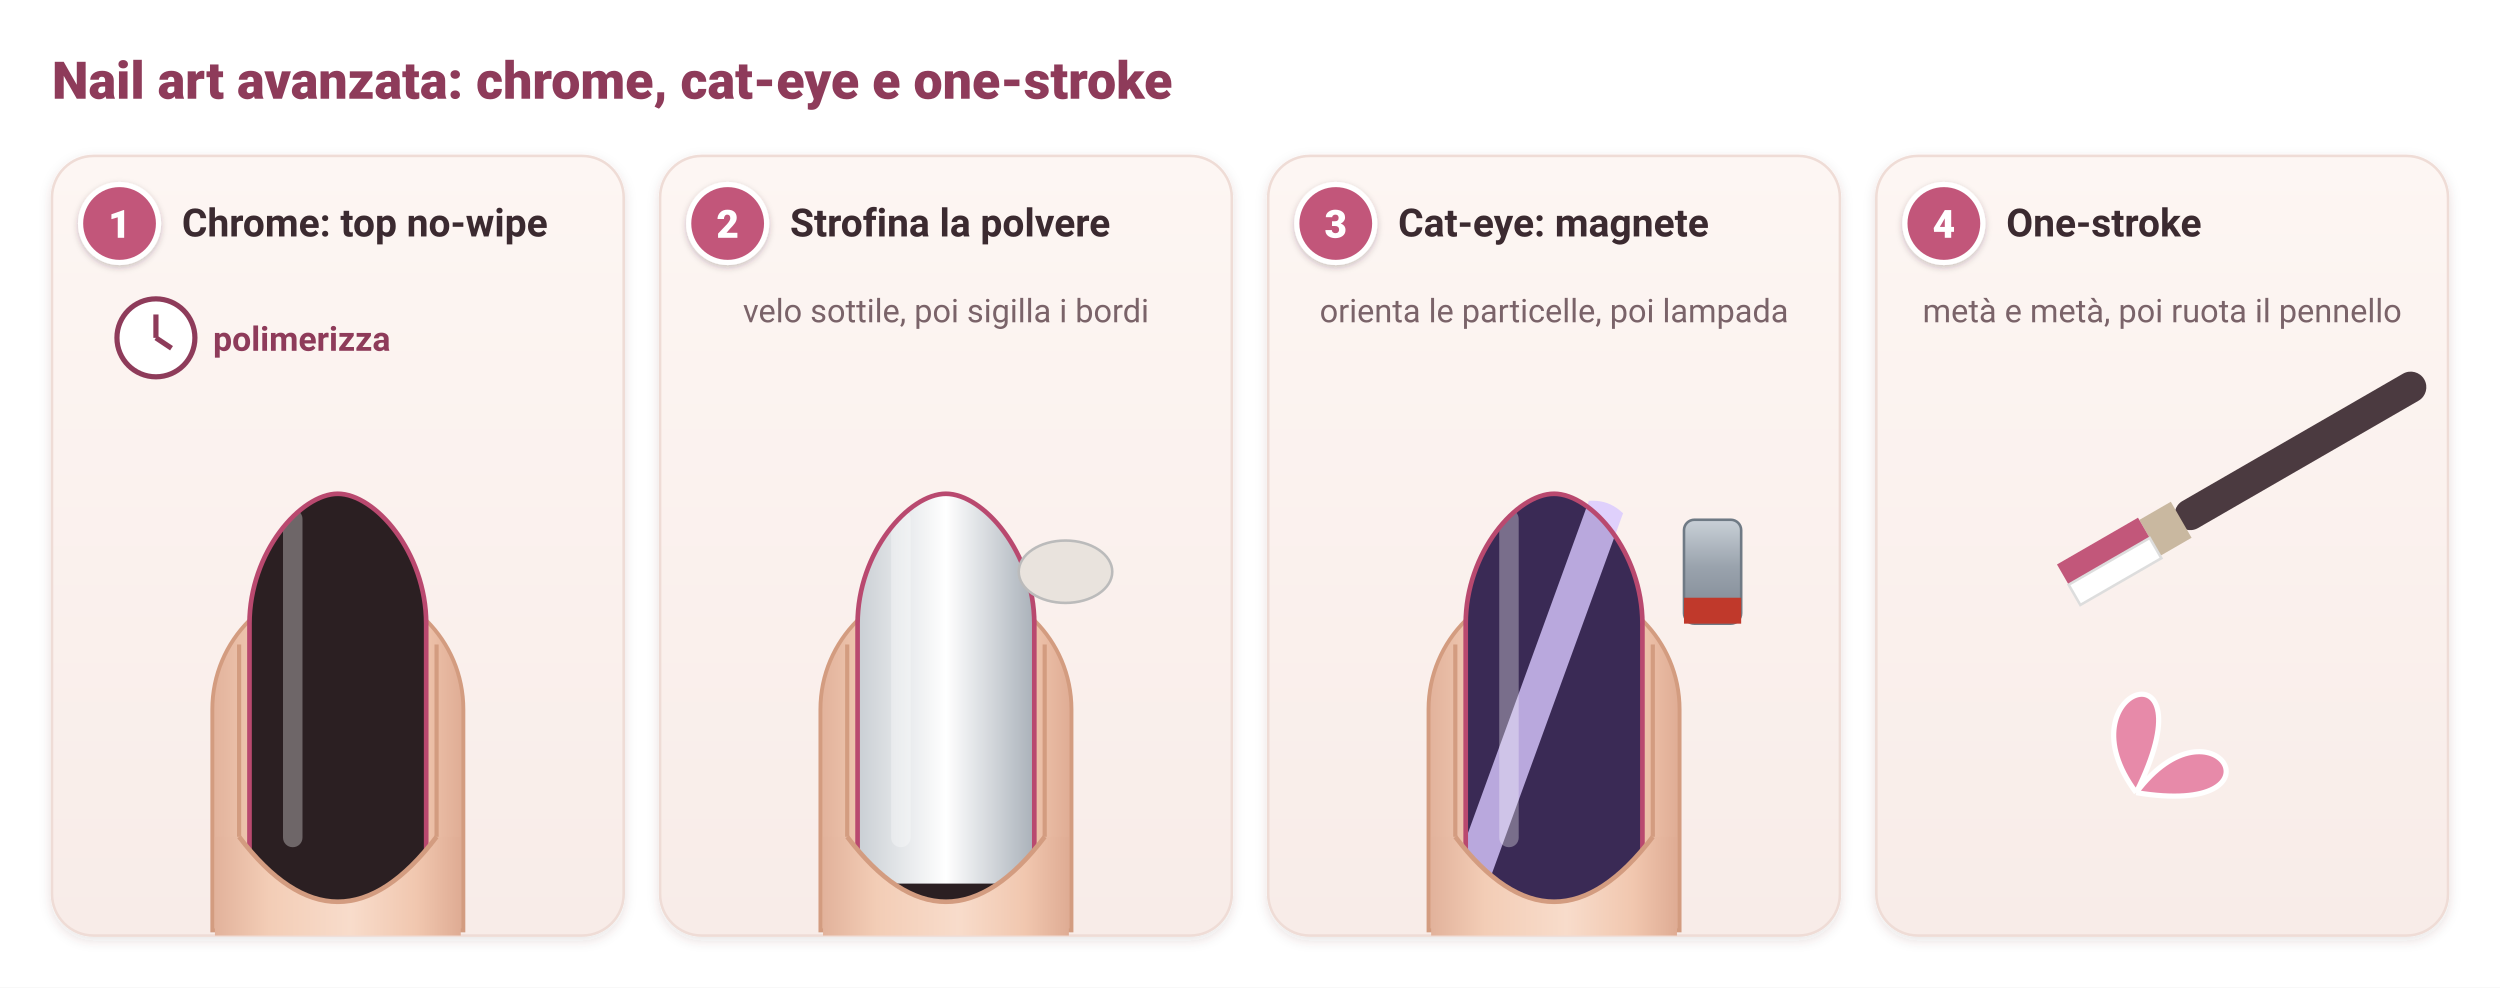
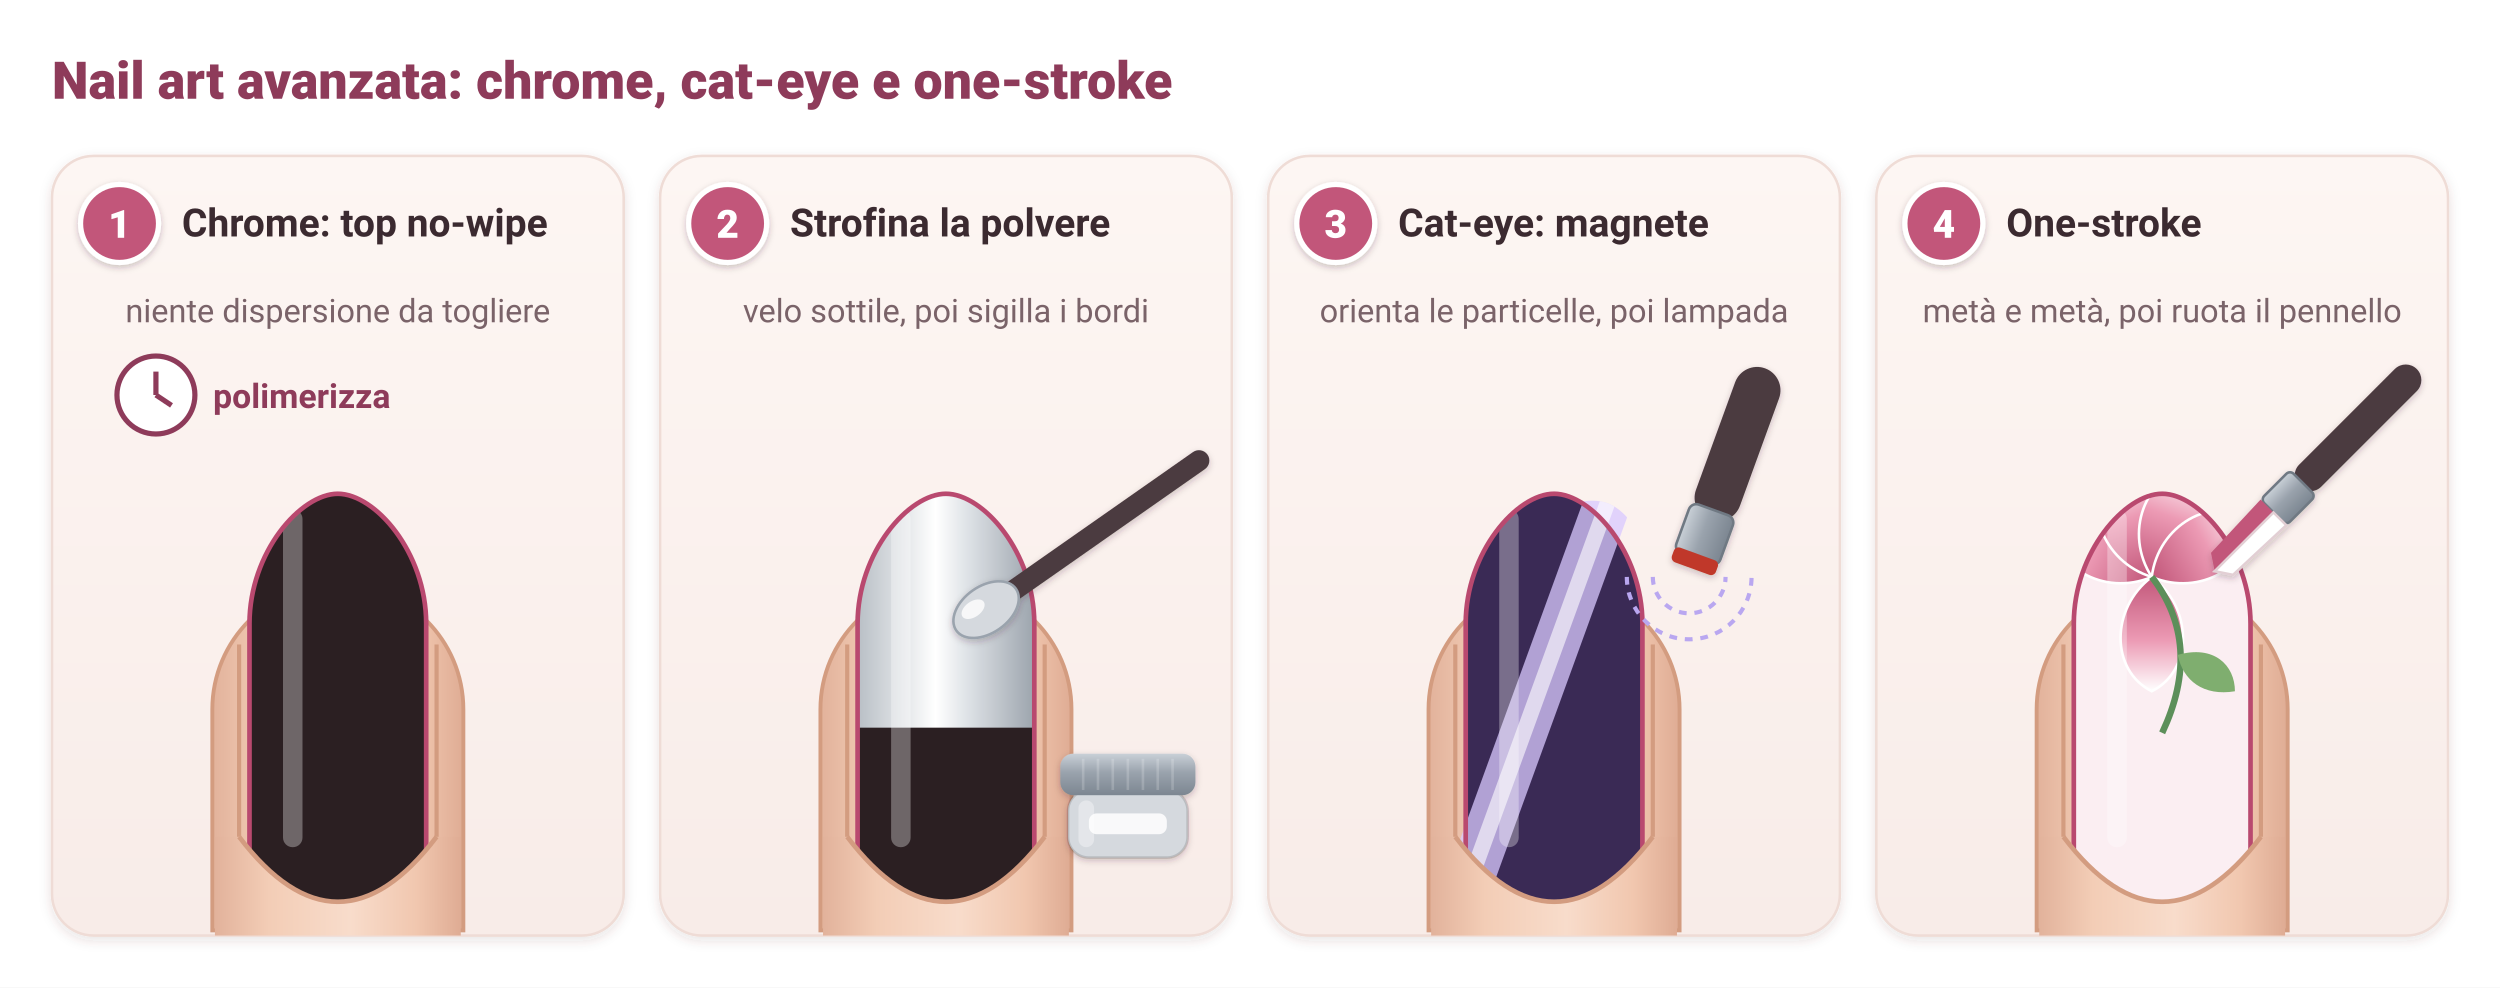
<svg xmlns="http://www.w3.org/2000/svg" viewBox="0 0 962 380" width="962" height="380" font-family="system-ui, -apple-system, 'Segoe UI', Roboto, Arial, sans-serif" role="img">
  <rect width="100%" height="100%" fill="#ffffff" />
  <defs>
    <linearGradient id="nxSkin" x1="0" y1="0" x2="1" y2="0">
      <stop offset="0" stop-color="#e2b29b" />
      <stop offset=".22" stop-color="#f3cdb6" />
      <stop offset=".55" stop-color="#f8dccb" />
      <stop offset=".82" stop-color="#f1c7af" />
      <stop offset="1" stop-color="#dfac94" />
    </linearGradient>
    <linearGradient id="nxMetal" x1="0" y1="0" x2="0" y2="1">
      <stop offset="0" stop-color="#c9d0d7" />
      <stop offset=".45" stop-color="#9aa3ad" />
      <stop offset="1" stop-color="#7c8691" />
    </linearGradient>
    <linearGradient id="nxPanel" x1="0" y1="0" x2="0" y2="1">
      <stop offset="0" stop-color="#fdf6f3" />
      <stop offset="1" stop-color="#f8ece8" />
    </linearGradient>
    <filter id="nxSh" x="-5%" y="-5%" width="110%" height="115%">
      <feDropShadow dx="0" dy="1.5" stdDeviation="2.2" flood-color="#5a2a3a" flood-opacity=".13" />
    </filter>
    <filter id="nxShS" x="-20%" y="-20%" width="140%" height="150%">
      <feDropShadow dx="0" dy="1" stdDeviation="1.2" flood-color="#3b2a30" flood-opacity=".25" />
    </filter>
  </defs>
  <defs>
    <marker id="ar" viewBox="0 0 10 10" refX="8" refY="5" markerWidth="7" markerHeight="7" orient="auto-start-reverse">
      <path d="M0,0 L10,5 L0,10 z" fill="#8e3b5a" />
    </marker>
    <marker id="arw" viewBox="0 0 10 10" refX="8" refY="5" markerWidth="7" markerHeight="7" orient="auto-start-reverse">
      <path d="M0,0 L10,5 L0,10 z" fill="#7a6369" />
    </marker>
  </defs>
  <text x="20.0" y="38.0" font-size="20" text-anchor="start" font-weight="800" fill="#8e3b5a">Nail art avanzata: chrome, cat-eye e one-stroke</text>
  <defs>
-     <clipPath id="p156">
+     <clipPath id="p212">
      <rect x="20" y="60" width="220" height="300" rx="16" />
    </clipPath>
  </defs>
  <rect x="20" y="60" width="220" height="300" rx="16" fill="url(#nxPanel)" stroke="#efdcd6" stroke-width="1" filter="url(#nxSh)" />
  <circle cx="46" cy="86" r="15" fill="#c2577a" stroke="#fff" stroke-width="2" filter="url(#nxShS)" />
  <text x="46.0" y="91.5" font-size="15" text-anchor="middle" font-weight="800" fill="#fff">1</text>
  <text x="70.0" y="91.0" font-size="15" text-anchor="start" font-weight="700" fill="#3b2a30">Chrome: top no-wipe</text>
-   <g clip-path="url(#p156)">
+   <g clip-path="url(#p212)">
    <path d="M81.7,358.0 L81.7,273.0 A48.3,48.3 0 0 1 178.3,273.0 L178.3,358.0 Z" fill="url(#nxSkin)" stroke="#d39c80" stroke-width="1.5" />
    <defs>
-       <clipPath id="c157">
+       <clipPath id="c213">
        <path d="M96.0,356.0 L164.0,356.0 L164.0,240.0 C164.0,212.5 144.3,190.0 130.0,190.0 C115.7,190.0 96.0,212.5 96.0,240.0 L96.0,240.0 Z" />
      </clipPath>
    </defs>
    <path d="M96.0,356.0 L164.0,356.0 L164.0,240.0 C164.0,212.5 144.3,190.0 130.0,190.0 C115.7,190.0 96.0,212.5 96.0,240.0 L96.0,240.0 Z" fill="#2b1f22" />
-     <path d="M90.0,240.0 Q130.0,240.0 170.0,240.0 L170.0,130.0 L90.0,130.0 Z" fill="#2b1f22" clip-path="url(#c157)" />
-     <rect x="108.9" y="196.0" width="7.5" height="130.0" rx="3.7" fill="#fff" opacity=".32" clip-path="url(#c157)" />
+     <path d="M90.0,240.0 Q130.0,240.0 170.0,240.0 L170.0,130.0 L90.0,130.0 Z" fill="#2b1f22" clip-path="url(#c213)" />
+     <rect x="108.9" y="196.0" width="7.5" height="130.0" rx="3.7" fill="#fff" opacity=".32" clip-path="url(#c213)" />
    <path d="M96.0,356.0 L164.0,356.0 L164.0,240.0 C164.0,212.5 144.3,190.0 130.0,190.0 C115.7,190.0 96.0,212.5 96.0,240.0 L96.0,240.0 Z" fill="none" stroke="#b9496f" stroke-width="1.8" />
    <path d="M82.7,322.0 L92.0,322.0 Q130.0,372.0 168.0,322.0 L177.3,322.0 L177.3,380.0 L82.7,380.0 Z" fill="url(#nxSkin)" />
    <path d="M92.0,322.0 Q130.0,372.0 168.0,322.0" fill="none" stroke="#d39c80" stroke-width="1.8" />
    <path d="M92.0,322.0 L92.0,248.0" stroke="#d39c80" stroke-width="1.6" />
    <path d="M168.0,322.0 L168.0,248.0" stroke="#d39c80" stroke-width="1.6" />
-     <circle cx="60.0" cy="130.0" r="15" fill="#fff" stroke="#8e3b5a" stroke-width="2" />
-     <path d="M60.0,130.0 l0,-9 M60.0,130.0 l6,4" stroke="#8e3b5a" stroke-width="2" />
-     <text x="82.0" y="135.0" font-size="13" text-anchor="start" font-weight="700" fill="#8e3b5a">polimerizza</text>
-   </g>
-   <defs>
-     <clipPath id="p158">
+     <circle cx="60.0" cy="152.0" r="15" fill="#fff" stroke="#8e3b5a" stroke-width="2" />
+     <path d="M60.0,152.0 l0,-9 M60.0,152.0 l6,4" stroke="#8e3b5a" stroke-width="2" />
+     <text x="82.0" y="157.0" font-size="13" text-anchor="start" font-weight="700" fill="#8e3b5a">polimerizza</text>
+     <text x="130.0" y="124.0" font-size="12.5" text-anchor="middle" font-weight="400" fill="#7a6369">niente dispersione da togliere</text>
+   </g>
+   <defs>
+     <clipPath id="p214">
      <rect x="254" y="60" width="220" height="300" rx="16" />
    </clipPath>
  </defs>
  <rect x="254" y="60" width="220" height="300" rx="16" fill="url(#nxPanel)" stroke="#efdcd6" stroke-width="1" filter="url(#nxSh)" />
  <circle cx="280" cy="86" r="15" fill="#c2577a" stroke="#fff" stroke-width="2" filter="url(#nxShS)" />
  <text x="280.0" y="91.5" font-size="15" text-anchor="middle" font-weight="800" fill="#fff">2</text>
  <text x="304.0" y="91.0" font-size="15" text-anchor="start" font-weight="700" fill="#3b2a30">Strofina la polvere</text>
-   <g clip-path="url(#p158)">
+   <g clip-path="url(#p214)">
    <path d="M315.7,358.0 L315.7,273.0 A48.3,48.3 0 0 1 412.3,273.0 L412.3,358.0 Z" fill="url(#nxSkin)" stroke="#d39c80" stroke-width="1.5" />
    <defs>
-       <clipPath id="c159">
+       <clipPath id="c216">
        <path d="M330.0,356.0 L398.0,356.0 L398.0,240.0 C398.0,212.5 378.3,190.0 364.0,190.0 C349.7,190.0 330.0,212.5 330.0,240.0 L330.0,240.0 Z" />
      </clipPath>
    </defs>
    <path d="M330.0,356.0 L398.0,356.0 L398.0,240.0 C398.0,212.5 378.3,190.0 364.0,190.0 C349.7,190.0 330.0,212.5 330.0,240.0 L330.0,240.0 Z" fill="#2b1f22" />
-     <path d="M324.0,240.0 Q364.0,240.0 404.0,240.0 L404.0,130.0 L324.0,130.0 Z" fill="#2b1f22" clip-path="url(#c159)" />
-     <defs>
-       <linearGradient id="chr" x1="0" x2="1">
-         <stop offset="0" stop-color="#c0c6cc" />
-         <stop offset=".5" stop-color="#ffffff" />
-         <stop offset="1" stop-color="#9aa3ad" />
+     <path d="M324.0,240.0 Q364.0,240.0 404.0,240.0 L404.0,130.0 L324.0,130.0 Z" fill="#2b1f22" clip-path="url(#c216)" />
+     <defs>
+       <linearGradient id="chr215" x1="0" x2="1">
+         <stop offset="0" stop-color="#aab2ba" />
+         <stop offset=".45" stop-color="#ffffff" />
+         <stop offset=".6" stop-color="#dfe3e7" />
+         <stop offset="1" stop-color="#8d96a0" />
      </linearGradient>
    </defs>
-     <rect x="324" y="160" width="80" height="180" fill="url(#chr)" clip-path="url(#c159)" />
-     <rect x="342.9" y="196.0" width="7.5" height="130.0" rx="3.7" fill="#fff" opacity=".32" clip-path="url(#c159)" />
+     <rect x="324" y="160" width="80" height="120" fill="url(#chr215)" clip-path="url(#c216)" />
+     <rect x="342.9" y="196.0" width="7.5" height="130.0" rx="3.7" fill="#fff" opacity=".32" clip-path="url(#c216)" />
    <path d="M330.0,356.0 L398.0,356.0 L398.0,240.0 C398.0,212.5 378.3,190.0 364.0,190.0 C349.7,190.0 330.0,212.5 330.0,240.0 L330.0,240.0 Z" fill="none" stroke="#b9496f" stroke-width="1.8" />
    <path d="M316.7,322.0 L326.0,322.0 Q364.0,372.0 402.0,322.0 L411.3,322.0 L411.3,380.0 L316.7,380.0 Z" fill="url(#nxSkin)" />
    <path d="M326.0,322.0 Q364.0,372.0 402.0,322.0" fill="none" stroke="#d39c80" stroke-width="1.8" />
    <path d="M326.0,322.0 L326.0,248.0" stroke="#d39c80" stroke-width="1.6" />
    <path d="M402.0,322.0 L402.0,248.0" stroke="#d39c80" stroke-width="1.6" />
-     <ellipse cx="410" cy="220" rx="18" ry="12" fill="#e9e3dd" stroke="#bbb" />
+     <g filter="url(#nxShS)">
+       <g transform="translate(386.0,230.0) rotate(-35.0)">
+         <rect x="0" y="-4" width="96" height="8" rx="4" fill="#4b3a40" />
+         <ellipse cx="-8" cy="0" rx="14" ry="9" fill="#d5d9de" stroke="#9aa3ad" />
+         <ellipse cx="-12" cy="-3" rx="5" ry="3" fill="#fff" opacity=".8" />
+       </g>
+     </g>
+     <g filter="url(#nxShS)">
+       <rect x="411.0" y="304.0" width="46.0" height="26.0" rx="8" fill="#d5d9de" stroke="#00000022" />
+       <rect x="419.0" y="313.0" width="30.0" height="8.0" rx="3" fill="#fff" opacity=".85" />
+       <rect x="408.0" y="290.0" width="52.0" height="16" rx="5" fill="url(#nxMetal)" />
+       <line x1="416.8" y1="292.0" x2="416.8" y2="304.0" stroke="#fff" stroke-width="1" opacity=".18" />
+       <line x1="422.5" y1="292.0" x2="422.5" y2="304.0" stroke="#fff" stroke-width="1" opacity=".18" />
+       <line x1="428.2" y1="292.0" x2="428.2" y2="304.0" stroke="#fff" stroke-width="1" opacity=".18" />
+       <line x1="434.0" y1="292.0" x2="434.0" y2="304.0" stroke="#fff" stroke-width="1" opacity=".18" />
+       <line x1="439.8" y1="292.0" x2="439.8" y2="304.0" stroke="#fff" stroke-width="1" opacity=".18" />
+       <line x1="445.5" y1="292.0" x2="445.5" y2="304.0" stroke="#fff" stroke-width="1" opacity=".18" />
+       <line x1="451.2" y1="292.0" x2="451.2" y2="304.0" stroke="#fff" stroke-width="1" opacity=".18" />
+       <rect x="415.0" y="308.0" width="6" height="18.0" rx="3" fill="#fff" opacity=".35" />
+     </g>
    <text x="364.0" y="124.0" font-size="12.5" text-anchor="middle" font-weight="400" fill="#7a6369">velo sottile, poi sigilla i bordi</text>
  </g>
  <defs>
-     <clipPath id="p160">
+     <clipPath id="p217">
      <rect x="488" y="60" width="220" height="300" rx="16" />
    </clipPath>
  </defs>
  <rect x="488" y="60" width="220" height="300" rx="16" fill="url(#nxPanel)" stroke="#efdcd6" stroke-width="1" filter="url(#nxSh)" />
  <circle cx="514" cy="86" r="15" fill="#c2577a" stroke="#fff" stroke-width="2" filter="url(#nxShS)" />
  <text x="514.0" y="91.5" font-size="15" text-anchor="middle" font-weight="800" fill="#fff">3</text>
  <text x="538.0" y="91.0" font-size="15" text-anchor="start" font-weight="700" fill="#3b2a30">Cat-eye: magnete</text>
-   <g clip-path="url(#p160)">
+   <g clip-path="url(#p217)">
    <path d="M549.7,358.0 L549.7,273.0 A48.3,48.3 0 0 1 646.3,273.0 L646.3,358.0 Z" fill="url(#nxSkin)" stroke="#d39c80" stroke-width="1.5" />
    <defs>
-       <clipPath id="c161">
+       <clipPath id="c218">
        <path d="M564.0,356.0 L632.0,356.0 L632.0,240.0 C632.0,212.5 612.3,190.0 598.0,190.0 C583.7,190.0 564.0,212.5 564.0,240.0 L564.0,240.0 Z" />
      </clipPath>
    </defs>
    <path d="M564.0,356.0 L632.0,356.0 L632.0,240.0 C632.0,212.5 612.3,190.0 598.0,190.0 C583.7,190.0 564.0,212.5 564.0,240.0 L564.0,240.0 Z" fill="#3a2a55" />
-     <path d="M558.0,240.0 Q598.0,240.0 638.0,240.0 L638.0,130.0 L558.0,130.0 Z" fill="#3a2a55" clip-path="url(#c161)" />
-     <rect x="591" y="160" width="14" height="180" fill="#d8c8ff" opacity=".8" clip-path="url(#c161)" transform="rotate(20 598 250)" />
-     <rect x="576.9" y="196.0" width="7.5" height="130.0" rx="3.7" fill="#fff" opacity=".32" clip-path="url(#c161)" />
+     <path d="M558.0,240.0 Q598.0,240.0 638.0,240.0 L638.0,130.0 L558.0,130.0 Z" fill="#3a2a55" clip-path="url(#c218)" />
+     <rect x="589" y="150" width="18" height="190" fill="#d8c8ff" opacity=".75" clip-path="url(#c218)" transform="rotate(20 598 250)" />
+     <rect x="595" y="150" width="6" height="190" fill="#fff" opacity=".6" clip-path="url(#c218)" transform="rotate(20 598 250)" />
+     <rect x="576.9" y="196.0" width="7.5" height="130.0" rx="3.7" fill="#fff" opacity=".32" clip-path="url(#c218)" />
    <path d="M564.0,356.0 L632.0,356.0 L632.0,240.0 C632.0,212.5 612.3,190.0 598.0,190.0 C583.7,190.0 564.0,212.5 564.0,240.0 L564.0,240.0 Z" fill="none" stroke="#b9496f" stroke-width="1.8" />
    <path d="M550.7,322.0 L560.0,322.0 Q598.0,372.0 636.0,322.0 L645.3,322.0 L645.3,380.0 L550.7,380.0 Z" fill="url(#nxSkin)" />
    <path d="M560.0,322.0 Q598.0,372.0 636.0,322.0" fill="none" stroke="#d39c80" stroke-width="1.8" />
    <path d="M560.0,322.0 L560.0,248.0" stroke="#d39c80" stroke-width="1.6" />
    <path d="M636.0,322.0 L636.0,248.0" stroke="#d39c80" stroke-width="1.6" />
-     <rect x="648" y="200" width="22" height="40" rx="4" fill="url(#nxMetal)" stroke="#6f7a85" />
-     <rect x="648" y="230" width="22" height="10" fill="#c0392b" />
+     <g filter="url(#nxShS)">
+       <g transform="translate(658.0,200.0) rotate(-70.0)">
+         <rect x="0" y="-9" width="62" height="18" rx="9" fill="#4b3a40" />
+         <rect x="-16" y="-9" width="20" height="18" rx="3" fill="url(#nxMetal)" stroke="#6f7983" />
+         <rect x="-20" y="-9" width="6" height="18" rx="2" fill="#c0392b" />
+       </g>
+     </g>
+     <path d="M636.0,222.0 a14,14 0 0 0 28,0" stroke="#b9a7f0" stroke-width="1.6" fill="none" stroke-dasharray="3 3" />
+     <path d="M626.0,222.0 a24,24 0 0 0 48,0" stroke="#b9a7f0" stroke-width="1.6" fill="none" stroke-dasharray="3 3" />
    <text x="598.0" y="124.0" font-size="12.5" text-anchor="middle" font-weight="400" fill="#7a6369">orienta le particelle, poi lampada</text>
  </g>
  <defs>
-     <clipPath id="p162">
+     <clipPath id="p219">
      <rect x="722" y="60" width="220" height="300" rx="16" />
    </clipPath>
  </defs>
  <rect x="722" y="60" width="220" height="300" rx="16" fill="url(#nxPanel)" stroke="#efdcd6" stroke-width="1" filter="url(#nxSh)" />
  <circle cx="748" cy="86" r="15" fill="#c2577a" stroke="#fff" stroke-width="2" filter="url(#nxShS)" />
  <text x="748.0" y="91.5" font-size="15" text-anchor="middle" font-weight="800" fill="#fff">4</text>
  <text x="772.0" y="91.0" font-size="15" text-anchor="start" font-weight="700" fill="#3b2a30">One-stroke</text>
-   <g clip-path="url(#p162)">
-     <g transform="translate(822,210) rotate(-30)">
-       <rect x="18" y="-6" width="110" height="12" rx="6" fill="#4b3a40" />
-       <rect x="6" y="-8" width="14" height="16" fill="#c9b8a0" />
-       <rect x="-30" y="-9" width="36" height="9" fill="#c2577a" />
-       <rect x="-30" y="0" width="36" height="9" fill="#ffffff" stroke="#ddd" />
-     </g>
-     <path d="M822,305 c-30,-40 30,-60 0,0 c30,-40 60,10 0,0" fill="#e78aa9" stroke="#fff" stroke-width="2" />
+   <g clip-path="url(#p219)">
+     <defs>
+       <linearGradient id="pg220" x1="0" y1="1" x2="0" y2="0">
+         <stop offset="0" stop-color="#c2577a" />
+         <stop offset=".55" stop-color="#ec9ab4" />
+         <stop offset="1" stop-color="#ffffff" />
+       </linearGradient>
+     </defs>
+     <path d="M783.7,358.0 L783.7,273.0 A48.3,48.3 0 0 1 880.3,273.0 L880.3,358.0 Z" fill="url(#nxSkin)" stroke="#d39c80" stroke-width="1.5" />
+     <defs>
+       <clipPath id="c221">
+         <path d="M798.0,356.0 L866.0,356.0 L866.0,240.0 C866.0,212.5 846.3,190.0 832.0,190.0 C817.7,190.0 798.0,212.5 798.0,240.0 L798.0,240.0 Z" />
+       </clipPath>
+     </defs>
+     <path d="M798.0,356.0 L866.0,356.0 L866.0,240.0 C866.0,212.5 846.3,190.0 832.0,190.0 C817.7,190.0 798.0,212.5 798.0,240.0 L798.0,240.0 Z" fill="#fbeef2" />
+     <path d="M792.0,240.0 Q832.0,240.0 872.0,240.0 L872.0,130.0 L792.0,130.0 Z" fill="#fbeef2" clip-path="url(#c221)" />
+     <g clip-path="url(#c221)">
+       <path d="M0,0 C-16,-12 -16,-36 0,-44 C16,-36 16,-12 0,0 Z" fill="url(#pg220)" stroke="#fff" stroke-width="1" transform="translate(828,222) rotate(-60)" />
+       <path d="M0,0 C-16,-12 -16,-36 0,-44 C16,-36 16,-12 0,0 Z" fill="url(#pg220)" stroke="#fff" stroke-width="1" transform="translate(828,222) rotate(-20)" />
+       <path d="M0,0 C-16,-12 -16,-36 0,-44 C16,-36 16,-12 0,0 Z" fill="url(#pg220)" stroke="#fff" stroke-width="1" transform="translate(828,222) rotate(20)" />
+       <path d="M0,0 C-16,-12 -16,-36 0,-44 C16,-36 16,-12 0,0 Z" fill="url(#pg220)" stroke="#fff" stroke-width="1" transform="translate(828,222) rotate(60)" />
+       <path d="M0,0 C-16,-12 -16,-36 0,-44 C16,-36 16,-12 0,0 Z" fill="url(#pg220)" stroke="#fff" stroke-width="1" transform="translate(828,222) rotate(180)" />
+       <path d="M828,222 q20,26 4,60" stroke="#5c8f5a" stroke-width="2.5" fill="none" />
+       <path d="M838,252 c14,-4 22,4 22,14 c-12,2 -20,-4 -22,-14 z" fill="#7fae6f" />
+     </g>
+     <rect x="810.9" y="196.0" width="7.5" height="130.0" rx="3.7" fill="#fff" opacity=".32" clip-path="url(#c221)" />
+     <path d="M798.0,356.0 L866.0,356.0 L866.0,240.0 C866.0,212.5 846.3,190.0 832.0,190.0 C817.7,190.0 798.0,212.5 798.0,240.0 L798.0,240.0 Z" fill="none" stroke="#b9496f" stroke-width="1.8" />
+     <path d="M784.7,322.0 L794.0,322.0 Q832.0,372.0 870.0,322.0 L879.3,322.0 L879.3,380.0 L784.7,380.0 Z" fill="url(#nxSkin)" />
+     <path d="M794.0,322.0 Q832.0,372.0 870.0,322.0" fill="none" stroke="#d39c80" stroke-width="1.8" />
+     <path d="M794.0,322.0 L794.0,248.0" stroke="#d39c80" stroke-width="1.6" />
+     <path d="M870.0,322.0 L870.0,248.0" stroke="#d39c80" stroke-width="1.6" />
+     <g filter="url(#nxShS)">
+       <g transform="translate(872.0,200.0) rotate(-45.0)">
+         <rect x="18" y="-6" width="64" height="12" rx="6" fill="#4b3a40" />
+         <rect x="4" y="-7" width="16" height="14" rx="2" fill="url(#nxMetal)" stroke="#6f7983" />
+         <path d="M4,-7 L-24,-6 L-28,0 L4,0 Z" fill="#c2577a" />
+         <path d="M4,0 L-28,0 L-24,6 L4,7 Z" fill="#ffffff" stroke="#e2cfd4" />
+       </g>
+     </g>
    <text x="832.0" y="124.0" font-size="12.5" text-anchor="middle" font-weight="400" fill="#7a6369">metà e metà, poi ruota il pennello</text>
  </g>
</svg>
